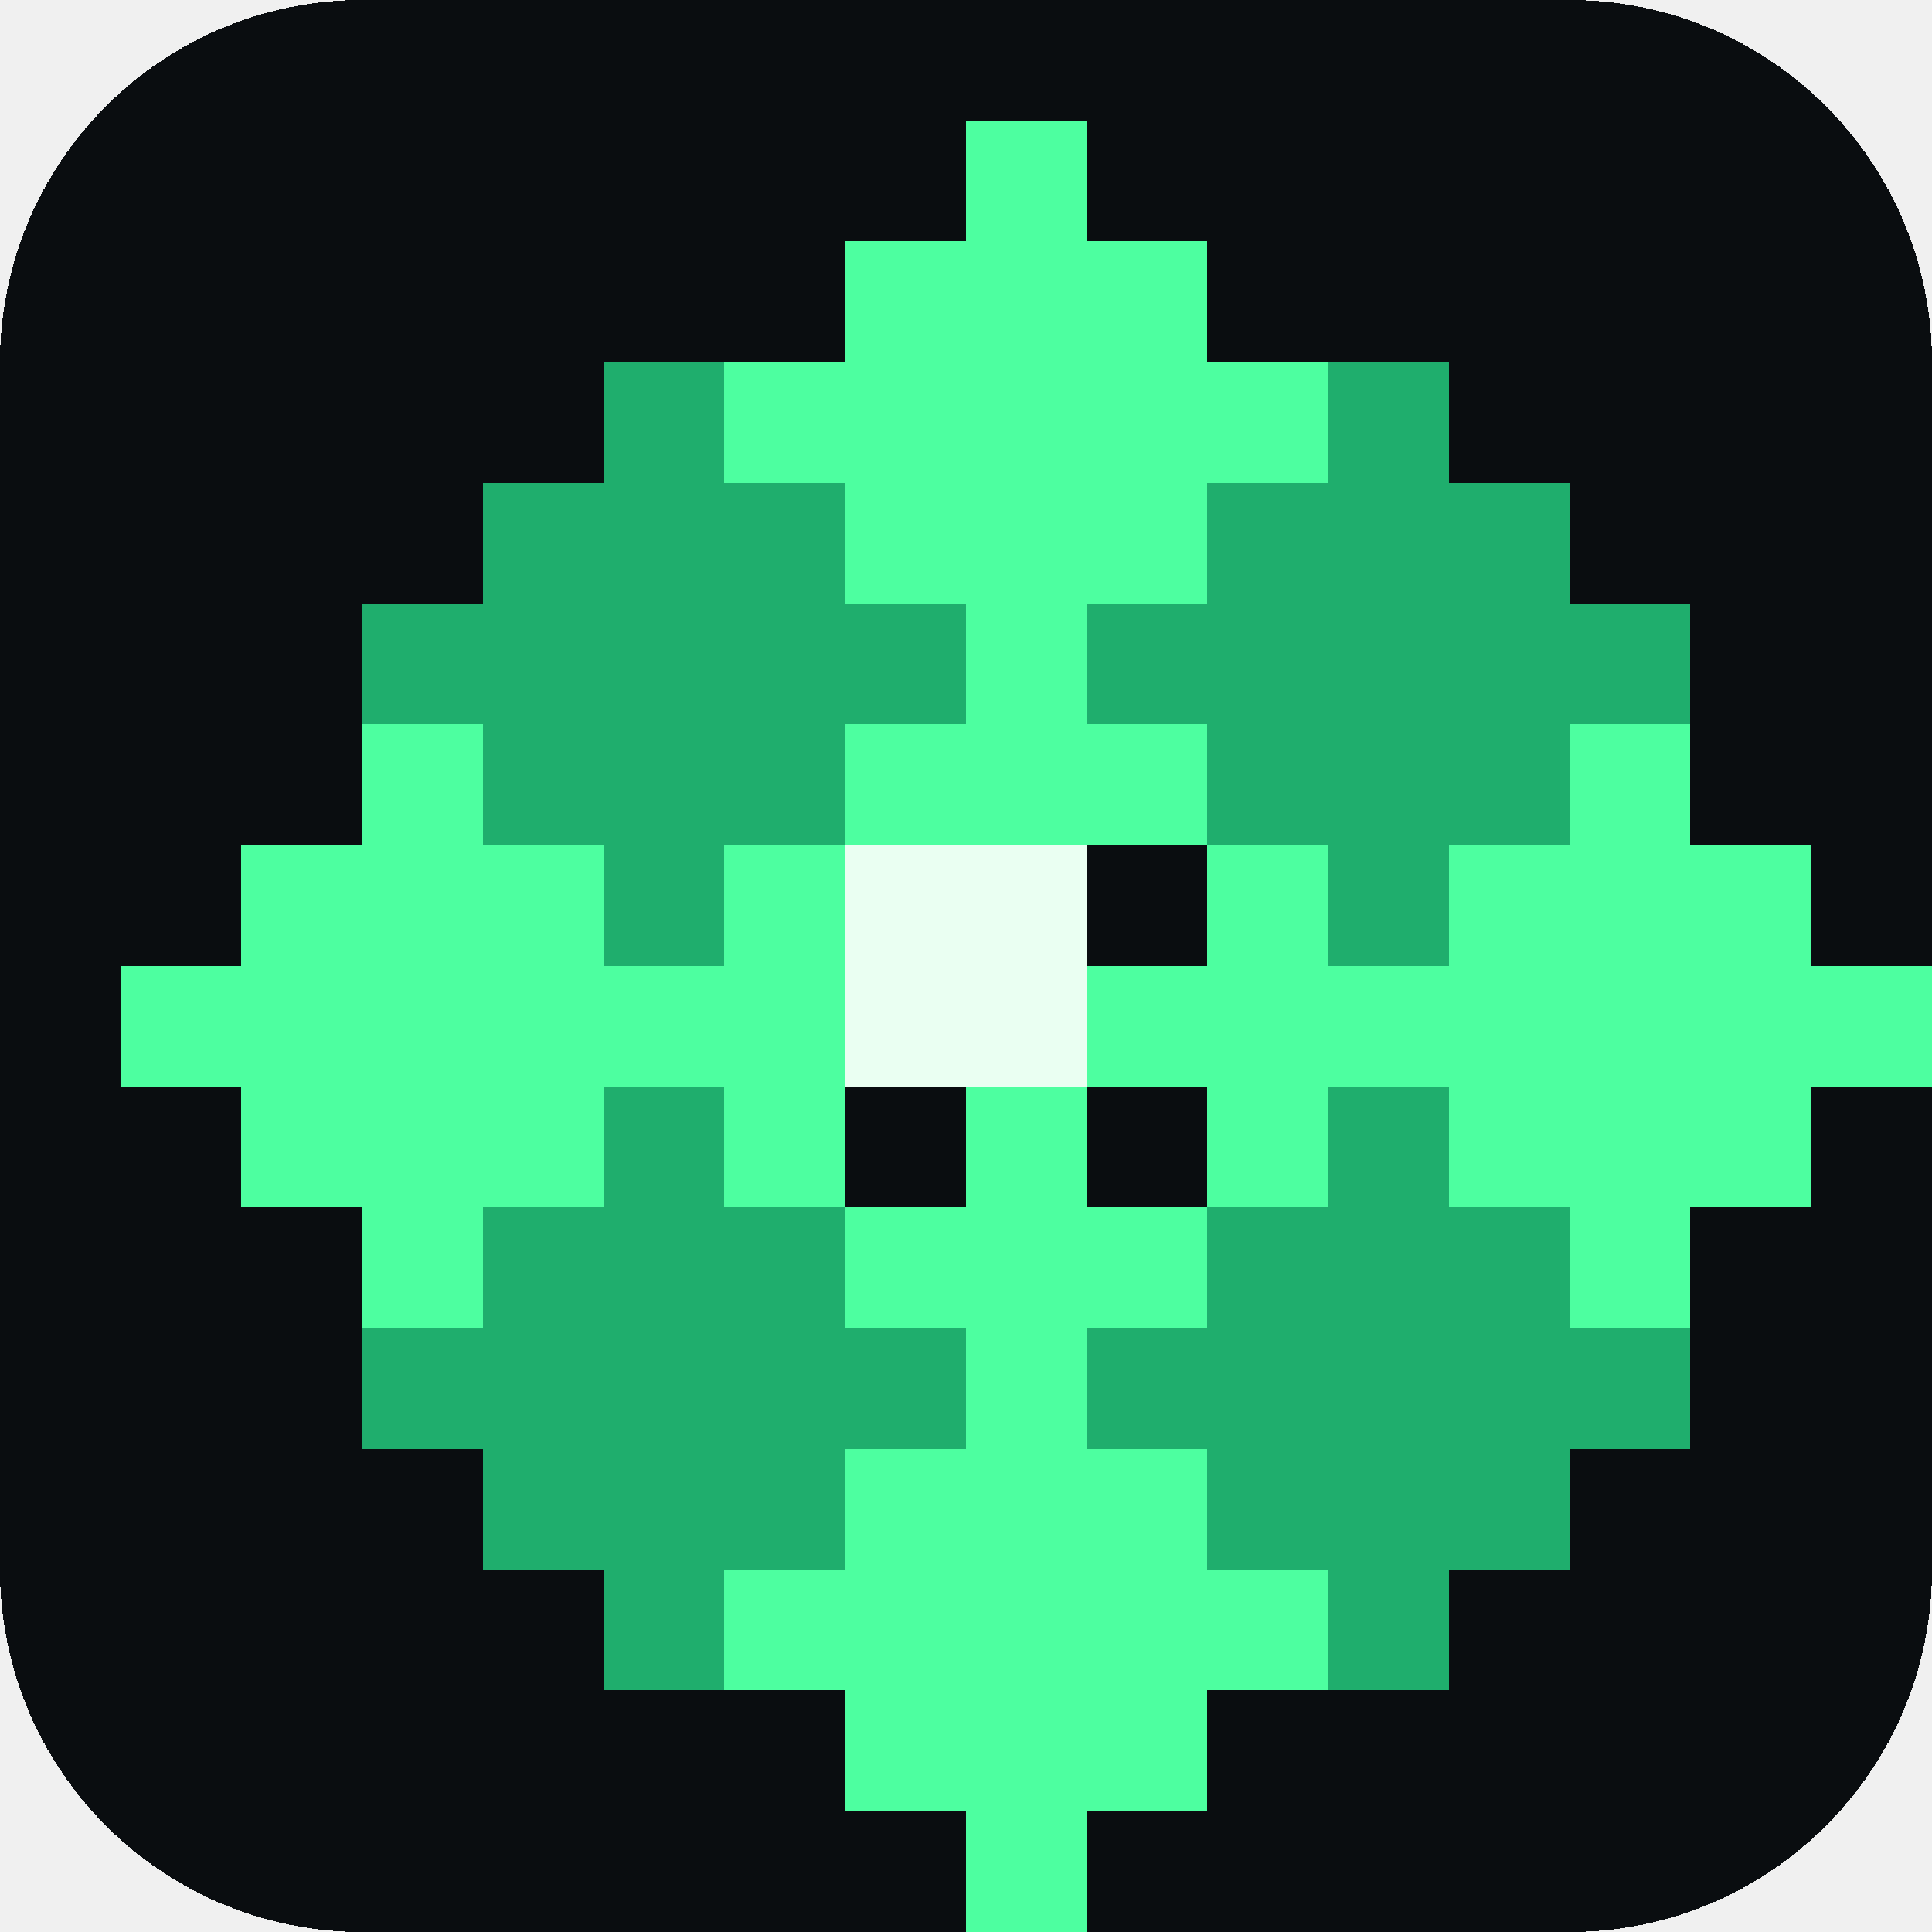
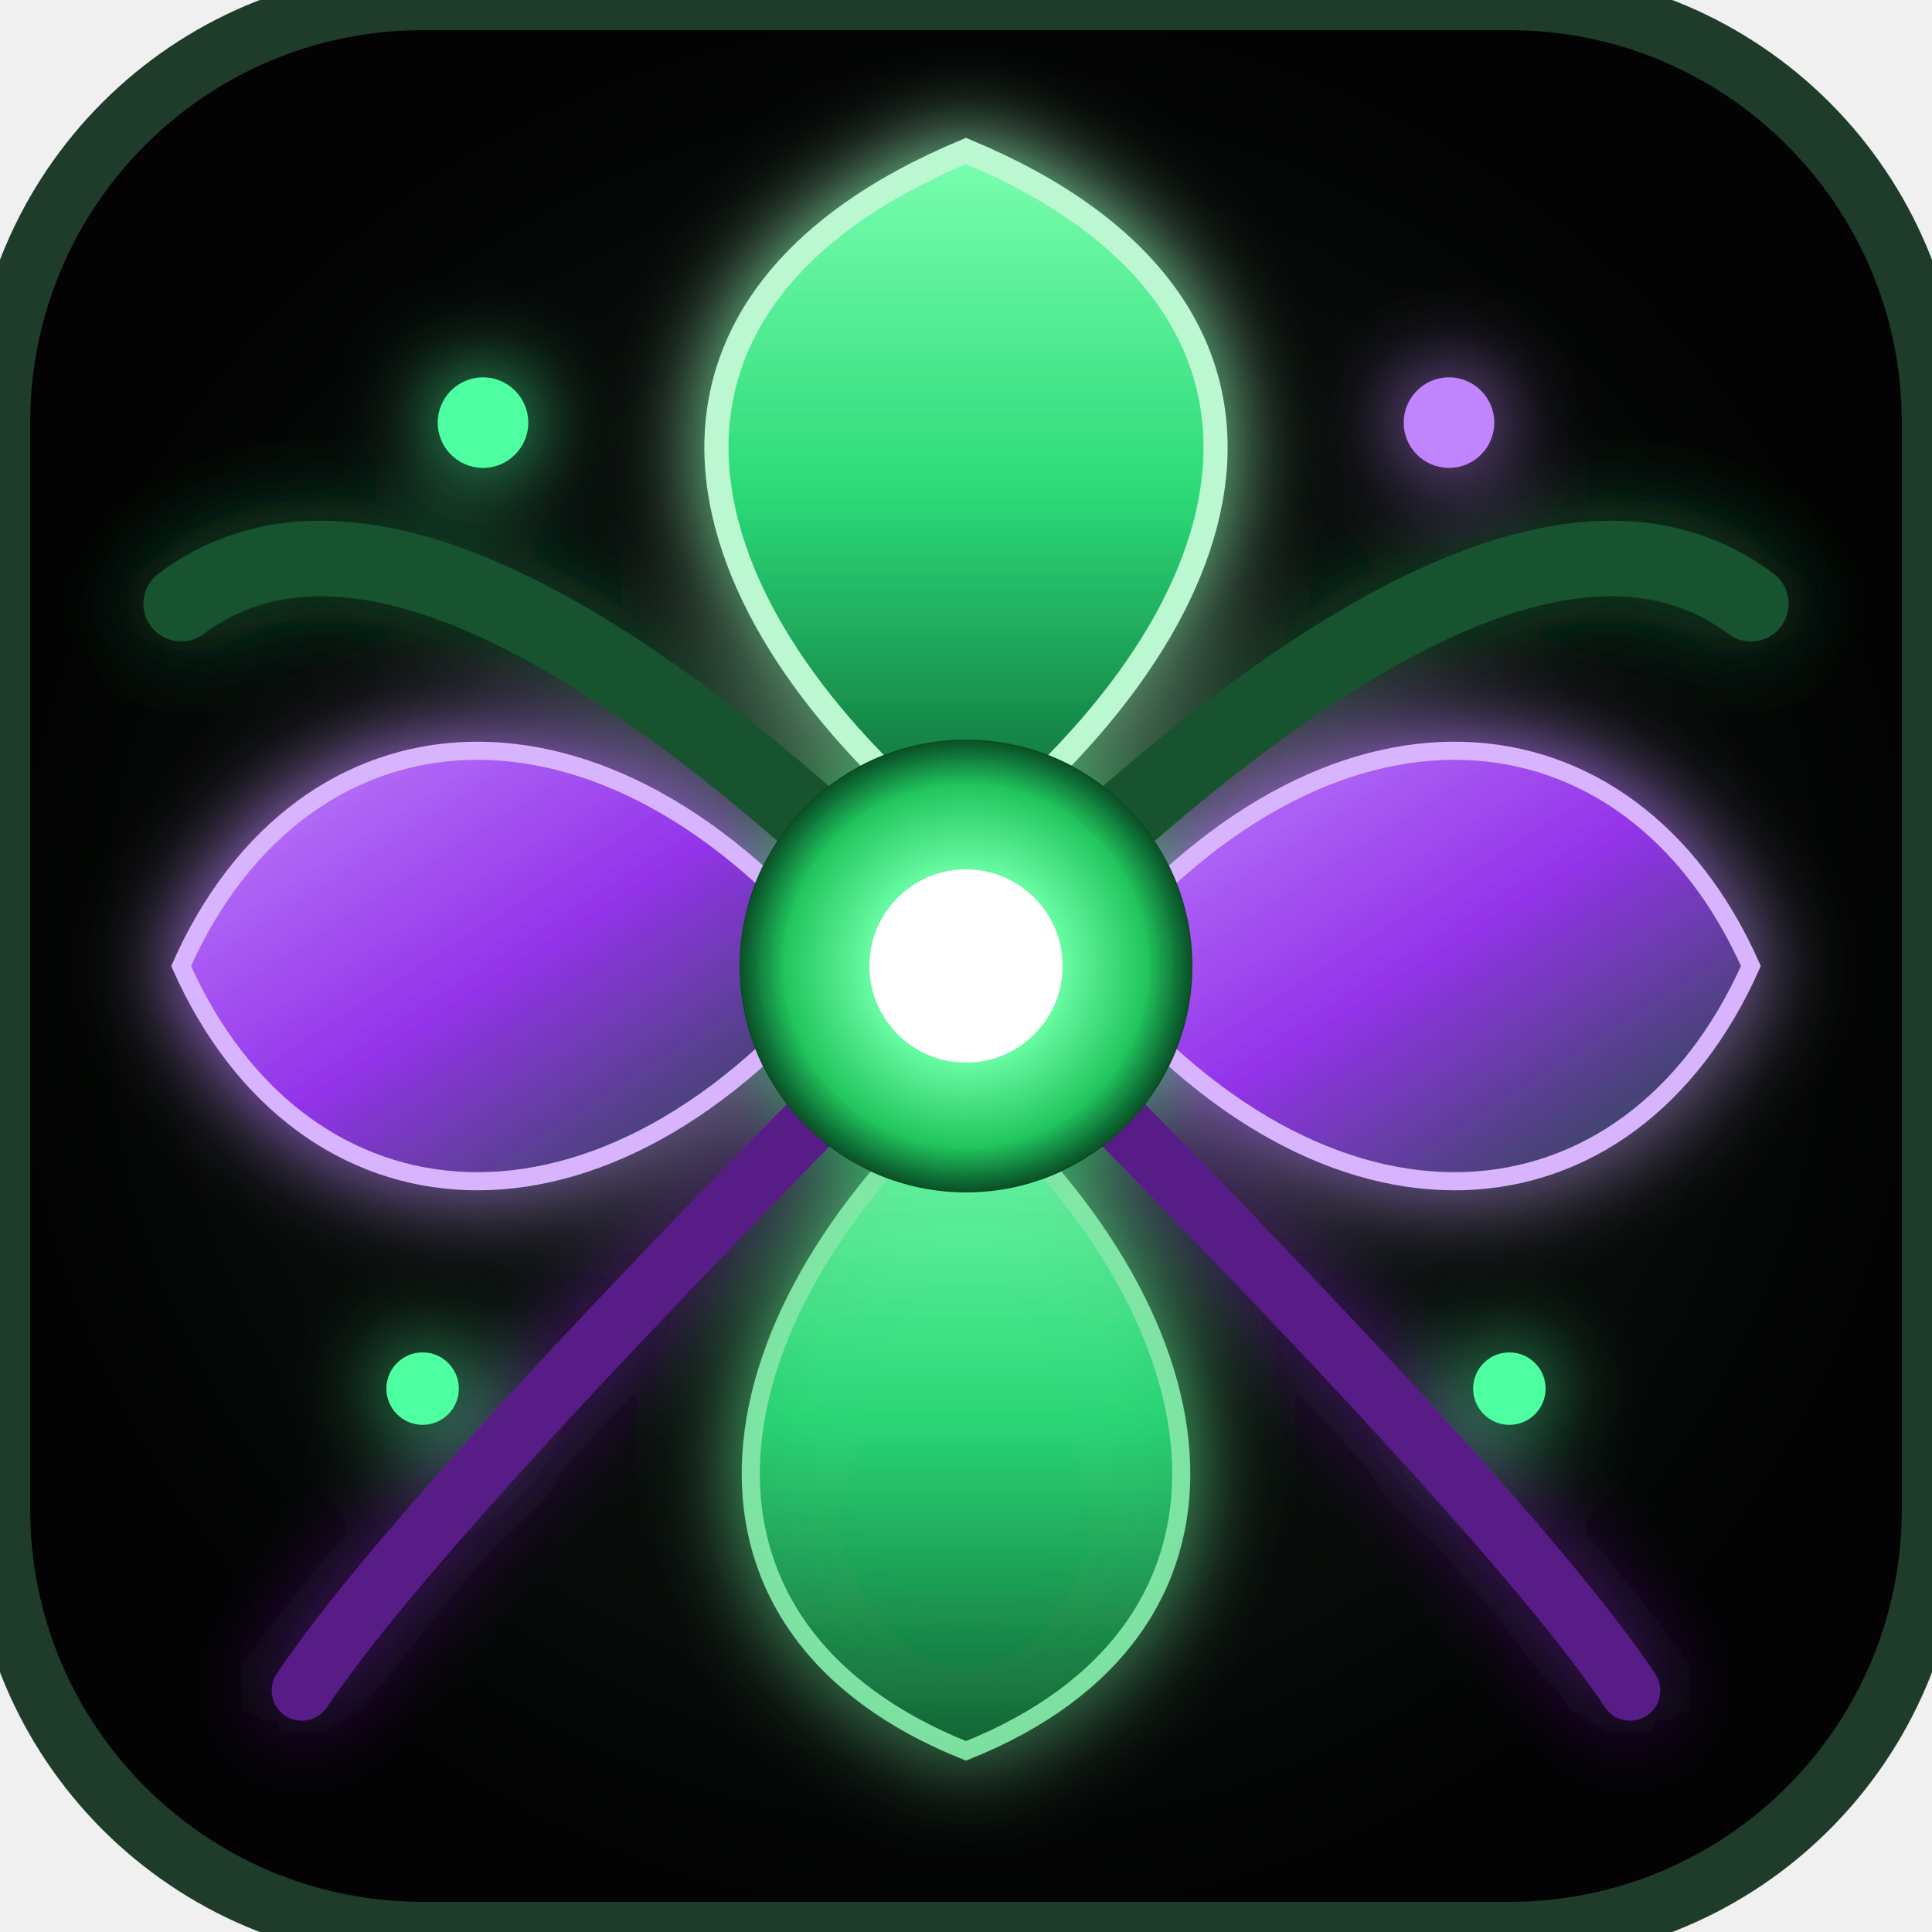
- <svg xmlns="http://www.w3.org/2000/svg" viewBox="0 0 16 16" shape-rendering="crispEdges">
-   <rect width="16" height="16" rx="3" fill="#0a0d10" />
-   <rect x="8" y="1" width="1" height="1" fill="#4dffa0" />
-   <rect x="7" y="2" width="1" height="1" fill="#4dffa0" />
-   <rect x="8" y="2" width="1" height="1" fill="#4dffa0" />
-   <rect x="9" y="2" width="1" height="1" fill="#4dffa0" />
-   <rect x="6" y="3" width="1" height="1" fill="#4dffa0" />
-   <rect x="7" y="3" width="1" height="1" fill="#4dffa0" />
-   <rect x="8" y="3" width="1" height="1" fill="#4dffa0" />
-   <rect x="9" y="3" width="1" height="1" fill="#4dffa0" />
-   <rect x="10" y="3" width="1" height="1" fill="#4dffa0" />
-   <rect x="5" y="4" width="1" height="1" fill="#4dffa0" />
-   <rect x="6" y="4" width="1" height="1" fill="#4dffa0" />
-   <rect x="7" y="4" width="1" height="1" fill="#4dffa0" />
-   <rect x="8" y="4" width="1" height="1" fill="#4dffa0" />
-   <rect x="9" y="4" width="1" height="1" fill="#4dffa0" />
-   <rect x="10" y="4" width="1" height="1" fill="#4dffa0" />
-   <rect x="11" y="4" width="1" height="1" fill="#4dffa0" />
-   <rect x="6" y="5" width="1" height="1" fill="#4dffa0" />
-   <rect x="7" y="5" width="1" height="1" fill="#4dffa0" />
-   <rect x="8" y="5" width="1" height="1" fill="#4dffa0" />
-   <rect x="9" y="5" width="1" height="1" fill="#4dffa0" />
-   <rect x="10" y="5" width="1" height="1" fill="#4dffa0" />
-   <rect x="7" y="6" width="1" height="1" fill="#4dffa0" />
-   <rect x="8" y="6" width="1" height="1" fill="#4dffa0" />
-   <rect x="9" y="6" width="1" height="1" fill="#4dffa0" />
-   <rect x="8" y="7" width="1" height="1" fill="#4dffa0" />
-   <rect x="12" y="5" width="1" height="1" fill="#4dffa0" />
-   <rect x="11" y="6" width="1" height="1" fill="#4dffa0" />
-   <rect x="12" y="6" width="1" height="1" fill="#4dffa0" />
-   <rect x="13" y="6" width="1" height="1" fill="#4dffa0" />
-   <rect x="10" y="7" width="1" height="1" fill="#4dffa0" />
-   <rect x="11" y="7" width="1" height="1" fill="#4dffa0" />
-   <rect x="12" y="7" width="1" height="1" fill="#4dffa0" />
-   <rect x="13" y="7" width="1" height="1" fill="#4dffa0" />
-   <rect x="14" y="7" width="1" height="1" fill="#4dffa0" />
-   <rect x="9" y="8" width="1" height="1" fill="#4dffa0" />
-   <rect x="10" y="8" width="1" height="1" fill="#4dffa0" />
-   <rect x="11" y="8" width="1" height="1" fill="#4dffa0" />
-   <rect x="12" y="8" width="1" height="1" fill="#4dffa0" />
-   <rect x="13" y="8" width="1" height="1" fill="#4dffa0" />
-   <rect x="14" y="8" width="1" height="1" fill="#4dffa0" />
-   <rect x="15" y="8" width="1" height="1" fill="#4dffa0" />
-   <rect x="10" y="9" width="1" height="1" fill="#4dffa0" />
-   <rect x="11" y="9" width="1" height="1" fill="#4dffa0" />
-   <rect x="12" y="9" width="1" height="1" fill="#4dffa0" />
-   <rect x="13" y="9" width="1" height="1" fill="#4dffa0" />
-   <rect x="14" y="9" width="1" height="1" fill="#4dffa0" />
-   <rect x="11" y="10" width="1" height="1" fill="#4dffa0" />
-   <rect x="12" y="10" width="1" height="1" fill="#4dffa0" />
-   <rect x="13" y="10" width="1" height="1" fill="#4dffa0" />
-   <rect x="12" y="11" width="1" height="1" fill="#4dffa0" />
-   <rect x="8" y="9" width="1" height="1" fill="#4dffa0" />
-   <rect x="7" y="10" width="1" height="1" fill="#4dffa0" />
-   <rect x="8" y="10" width="1" height="1" fill="#4dffa0" />
-   <rect x="9" y="10" width="1" height="1" fill="#4dffa0" />
-   <rect x="6" y="11" width="1" height="1" fill="#4dffa0" />
-   <rect x="7" y="11" width="1" height="1" fill="#4dffa0" />
-   <rect x="8" y="11" width="1" height="1" fill="#4dffa0" />
-   <rect x="9" y="11" width="1" height="1" fill="#4dffa0" />
-   <rect x="10" y="11" width="1" height="1" fill="#4dffa0" />
-   <rect x="5" y="12" width="1" height="1" fill="#4dffa0" />
-   <rect x="6" y="12" width="1" height="1" fill="#4dffa0" />
-   <rect x="7" y="12" width="1" height="1" fill="#4dffa0" />
-   <rect x="8" y="12" width="1" height="1" fill="#4dffa0" />
-   <rect x="9" y="12" width="1" height="1" fill="#4dffa0" />
-   <rect x="10" y="12" width="1" height="1" fill="#4dffa0" />
-   <rect x="11" y="12" width="1" height="1" fill="#4dffa0" />
-   <rect x="6" y="13" width="1" height="1" fill="#4dffa0" />
-   <rect x="7" y="13" width="1" height="1" fill="#4dffa0" />
-   <rect x="8" y="13" width="1" height="1" fill="#4dffa0" />
-   <rect x="9" y="13" width="1" height="1" fill="#4dffa0" />
-   <rect x="10" y="13" width="1" height="1" fill="#4dffa0" />
-   <rect x="7" y="14" width="1" height="1" fill="#4dffa0" />
-   <rect x="8" y="14" width="1" height="1" fill="#4dffa0" />
-   <rect x="9" y="14" width="1" height="1" fill="#4dffa0" />
-   <rect x="8" y="15" width="1" height="1" fill="#4dffa0" />
-   <rect x="4" y="5" width="1" height="1" fill="#4dffa0" />
-   <rect x="3" y="6" width="1" height="1" fill="#4dffa0" />
-   <rect x="4" y="6" width="1" height="1" fill="#4dffa0" />
-   <rect x="5" y="6" width="1" height="1" fill="#4dffa0" />
-   <rect x="2" y="7" width="1" height="1" fill="#4dffa0" />
-   <rect x="3" y="7" width="1" height="1" fill="#4dffa0" />
-   <rect x="4" y="7" width="1" height="1" fill="#4dffa0" />
-   <rect x="5" y="7" width="1" height="1" fill="#4dffa0" />
-   <rect x="6" y="7" width="1" height="1" fill="#4dffa0" />
-   <rect x="1" y="8" width="1" height="1" fill="#4dffa0" />
-   <rect x="2" y="8" width="1" height="1" fill="#4dffa0" />
-   <rect x="3" y="8" width="1" height="1" fill="#4dffa0" />
-   <rect x="4" y="8" width="1" height="1" fill="#4dffa0" />
-   <rect x="5" y="8" width="1" height="1" fill="#4dffa0" />
-   <rect x="6" y="8" width="1" height="1" fill="#4dffa0" />
-   <rect x="7" y="8" width="1" height="1" fill="#4dffa0" />
-   <rect x="2" y="9" width="1" height="1" fill="#4dffa0" />
-   <rect x="3" y="9" width="1" height="1" fill="#4dffa0" />
-   <rect x="4" y="9" width="1" height="1" fill="#4dffa0" />
-   <rect x="5" y="9" width="1" height="1" fill="#4dffa0" />
-   <rect x="6" y="9" width="1" height="1" fill="#4dffa0" />
-   <rect x="3" y="10" width="1" height="1" fill="#4dffa0" />
-   <rect x="4" y="10" width="1" height="1" fill="#4dffa0" />
-   <rect x="5" y="10" width="1" height="1" fill="#4dffa0" />
-   <rect x="4" y="11" width="1" height="1" fill="#4dffa0" />
-   <rect x="11" y="3" width="1" height="1" fill="#1fae6d" />
-   <rect x="10" y="4" width="1" height="1" fill="#1fae6d" />
-   <rect x="11" y="4" width="1" height="1" fill="#1fae6d" />
-   <rect x="12" y="4" width="1" height="1" fill="#1fae6d" />
-   <rect x="9" y="5" width="1" height="1" fill="#1fae6d" />
-   <rect x="10" y="5" width="1" height="1" fill="#1fae6d" />
-   <rect x="11" y="5" width="1" height="1" fill="#1fae6d" />
-   <rect x="12" y="5" width="1" height="1" fill="#1fae6d" />
-   <rect x="13" y="5" width="1" height="1" fill="#1fae6d" />
-   <rect x="10" y="6" width="1" height="1" fill="#1fae6d" />
-   <rect x="11" y="6" width="1" height="1" fill="#1fae6d" />
-   <rect x="12" y="6" width="1" height="1" fill="#1fae6d" />
-   <rect x="11" y="7" width="1" height="1" fill="#1fae6d" />
-   <rect x="5" y="3" width="1" height="1" fill="#1fae6d" />
-   <rect x="4" y="4" width="1" height="1" fill="#1fae6d" />
-   <rect x="5" y="4" width="1" height="1" fill="#1fae6d" />
-   <rect x="6" y="4" width="1" height="1" fill="#1fae6d" />
-   <rect x="3" y="5" width="1" height="1" fill="#1fae6d" />
-   <rect x="4" y="5" width="1" height="1" fill="#1fae6d" />
-   <rect x="5" y="5" width="1" height="1" fill="#1fae6d" />
-   <rect x="6" y="5" width="1" height="1" fill="#1fae6d" />
-   <rect x="7" y="5" width="1" height="1" fill="#1fae6d" />
-   <rect x="4" y="6" width="1" height="1" fill="#1fae6d" />
-   <rect x="5" y="6" width="1" height="1" fill="#1fae6d" />
-   <rect x="6" y="6" width="1" height="1" fill="#1fae6d" />
-   <rect x="5" y="7" width="1" height="1" fill="#1fae6d" />
-   <rect x="11" y="9" width="1" height="1" fill="#1fae6d" />
-   <rect x="10" y="10" width="1" height="1" fill="#1fae6d" />
-   <rect x="11" y="10" width="1" height="1" fill="#1fae6d" />
-   <rect x="12" y="10" width="1" height="1" fill="#1fae6d" />
-   <rect x="9" y="11" width="1" height="1" fill="#1fae6d" />
-   <rect x="10" y="11" width="1" height="1" fill="#1fae6d" />
-   <rect x="11" y="11" width="1" height="1" fill="#1fae6d" />
-   <rect x="12" y="11" width="1" height="1" fill="#1fae6d" />
-   <rect x="13" y="11" width="1" height="1" fill="#1fae6d" />
-   <rect x="10" y="12" width="1" height="1" fill="#1fae6d" />
-   <rect x="11" y="12" width="1" height="1" fill="#1fae6d" />
-   <rect x="12" y="12" width="1" height="1" fill="#1fae6d" />
-   <rect x="11" y="13" width="1" height="1" fill="#1fae6d" />
-   <rect x="5" y="9" width="1" height="1" fill="#1fae6d" />
-   <rect x="4" y="10" width="1" height="1" fill="#1fae6d" />
-   <rect x="5" y="10" width="1" height="1" fill="#1fae6d" />
-   <rect x="6" y="10" width="1" height="1" fill="#1fae6d" />
-   <rect x="3" y="11" width="1" height="1" fill="#1fae6d" />
-   <rect x="4" y="11" width="1" height="1" fill="#1fae6d" />
-   <rect x="5" y="11" width="1" height="1" fill="#1fae6d" />
-   <rect x="6" y="11" width="1" height="1" fill="#1fae6d" />
-   <rect x="7" y="11" width="1" height="1" fill="#1fae6d" />
-   <rect x="4" y="12" width="1" height="1" fill="#1fae6d" />
-   <rect x="5" y="12" width="1" height="1" fill="#1fae6d" />
-   <rect x="6" y="12" width="1" height="1" fill="#1fae6d" />
-   <rect x="5" y="13" width="1" height="1" fill="#1fae6d" />
-   <rect x="7" y="7" width="1" height="1" fill="#eafff2" />
-   <rect x="8" y="7" width="1" height="1" fill="#eafff2" />
-   <rect x="7" y="8" width="1" height="1" fill="#eafff2" />
-   <rect x="8" y="8" width="1" height="1" fill="#eafff2" />
+ <svg xmlns="http://www.w3.org/2000/svg" viewBox="0 0 64 64" width="100%" height="100%">
+   <defs>
+     <radialGradient id="favBg" cx="50%" cy="50%" r="50%">
+       <stop offset="0%" stop-color="#0f1913" />
+       <stop offset="80%" stop-color="#060907" />
+       <stop offset="100%" stop-color="#020302" />
+     </radialGradient>
+     <linearGradient id="favPetalTop" x1="0%" y1="0%" x2="0%" y2="100%">
+       <stop offset="0%" stop-color="#7affb0" />
+       <stop offset="50%" stop-color="#2bd977" />
+       <stop offset="100%" stop-color="#0d6132" />
+     </linearGradient>
+     <linearGradient id="favPetalSide" x1="0%" y1="0%" x2="100%" y2="100%">
+       <stop offset="0%" stop-color="#c084fc" />
+       <stop offset="50%" stop-color="#9333ea" />
+       <stop offset="100%" stop-color="#1b4d32" />
+     </linearGradient>
+     <radialGradient id="favCore" cx="50%" cy="50%" r="50%">
+       <stop offset="0%" stop-color="#ffffff" />
+       <stop offset="40%" stop-color="#6effa8" />
+       <stop offset="80%" stop-color="#22c55e" />
+       <stop offset="100%" stop-color="#064e26" />
+     </radialGradient>
+     <filter id="favGlow" x="-20%" y="-20%" width="140%" height="140%">
+       <feGaussianBlur stdDeviation="1.5" result="blur" />
+       <feMerge>
+         <feMergeNode in="blur" />
+         <feMergeNode in="SourceGraphic" />
+       </feMerge>
+     </filter>
+   </defs>
+   <rect width="64" height="64" rx="14" fill="url(#favBg)" />
+   <rect width="64" height="64" rx="14" fill="none" stroke="#1f3b2a" stroke-width="2" />
+   <g transform="translate(32, 32)" filter="url(#favGlow)">
+     <path d="M 0,0 Q -18,-18 -26,-12" stroke="#14532d" stroke-width="2.5" stroke-linecap="round" fill="none" />
+     <path d="M 0,0 Q 18,-18 26,-12" stroke="#14532d" stroke-width="2.5" stroke-linecap="round" fill="none" />
+     <path d="M 0,0 Q -18,18 -22,24" stroke="#581c87" stroke-width="2" stroke-linecap="round" fill="none" />
+     <path d="M 0,0 Q 18,18 22,24" stroke="#581c87" stroke-width="2" stroke-linecap="round" fill="none" />
+     <path d="M 0,-4 C -10,-12 -12,-22 0,-27 C 12,-22 10,-12 0,-4 Z" fill="url(#favPetalTop)" stroke="#bbf7d0" stroke-width="0.8" />
+     <path d="M 0,4 C -9,12 -10,22 0,26 C 10,22 9,12 0,4 Z" fill="url(#favPetalTop)" stroke="#86efac" stroke-width="0.6" opacity="0.9" />
+     <path d="M -4,0 C -12,-10 -22,-9 -26,0 C -22,9 -12,10 -4,0 Z" fill="url(#favPetalSide)" stroke="#d8b4fe" stroke-width="0.6" />
+     <path d="M 4,0 C 12,-10 22,-9 26,0 C 22,9 12,10 4,0 Z" fill="url(#favPetalSide)" stroke="#d8b4fe" stroke-width="0.6" />
+     <circle cx="0" cy="0" r="7.5" fill="url(#favCore)" />
+     <circle cx="0" cy="0" r="3.2" fill="#ffffff" />
+     <circle cx="-16" cy="-18" r="1.5" fill="#4dffa0" />
+     <circle cx="16" cy="-18" r="1.5" fill="#c084fc" />
+     <circle cx="-18" cy="14" r="1.2" fill="#4dffa0" />
+     <circle cx="18" cy="14" r="1.2" fill="#4dffa0" />
+   </g>
</svg>
